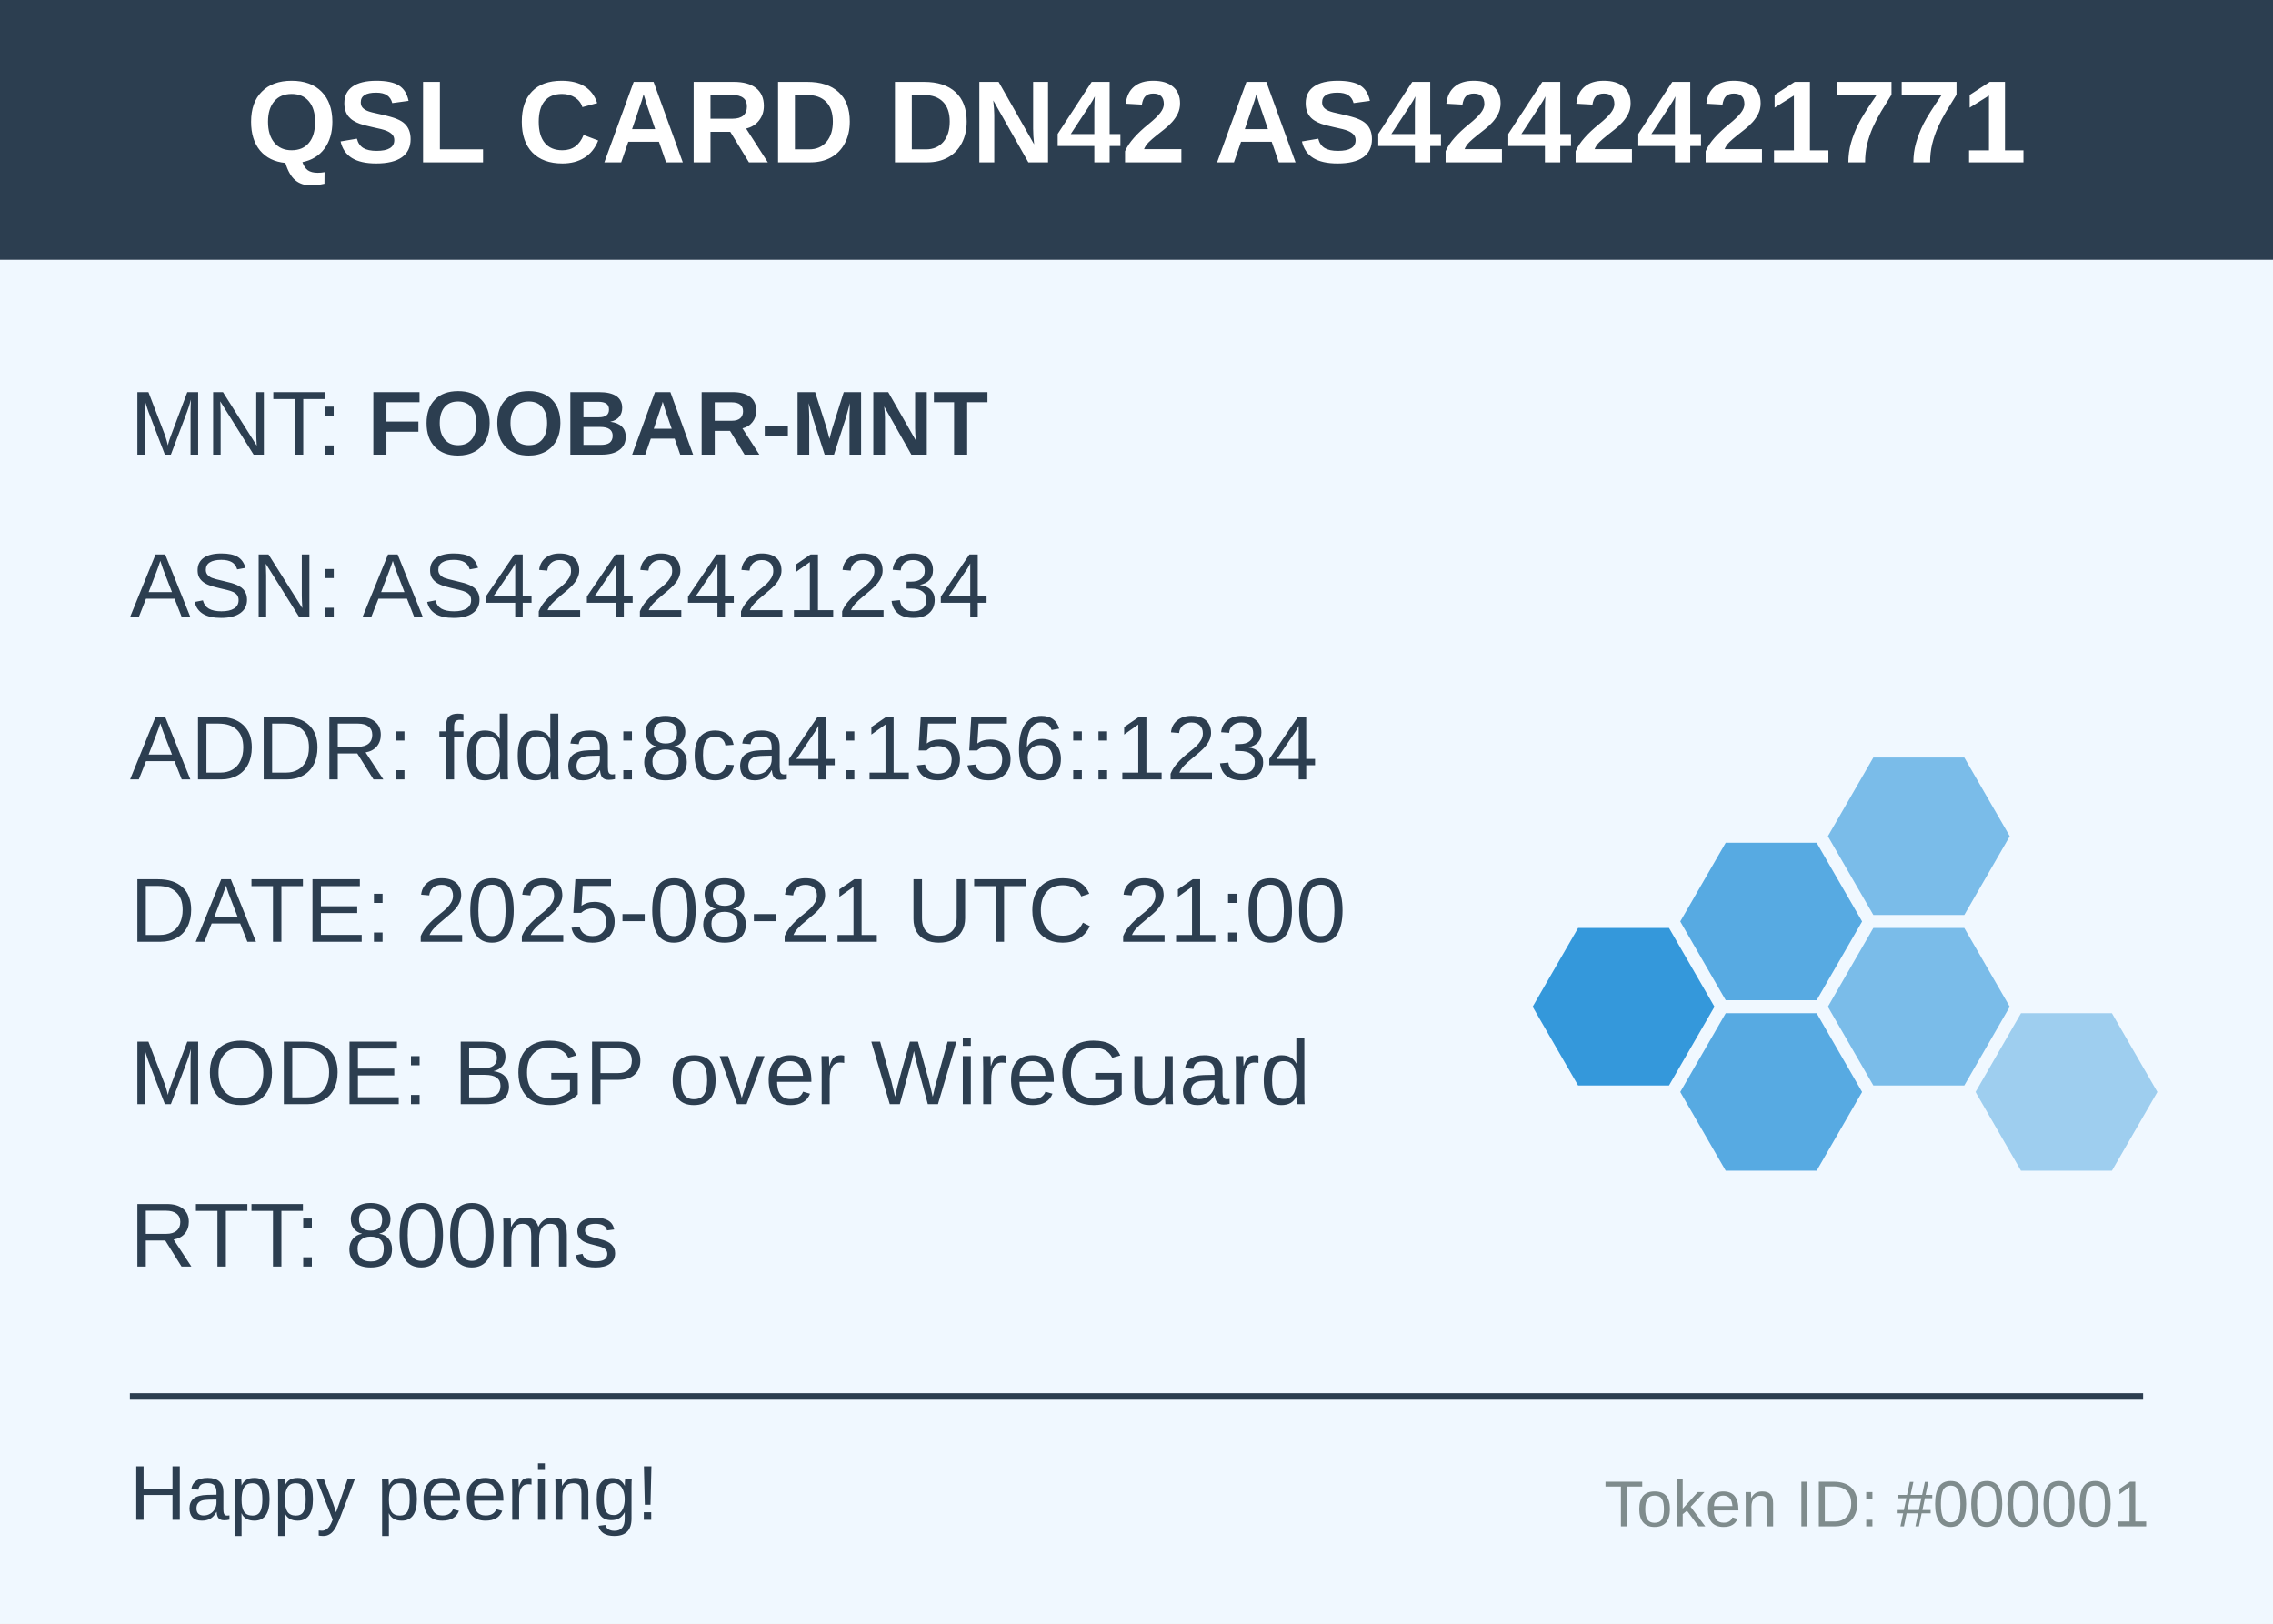
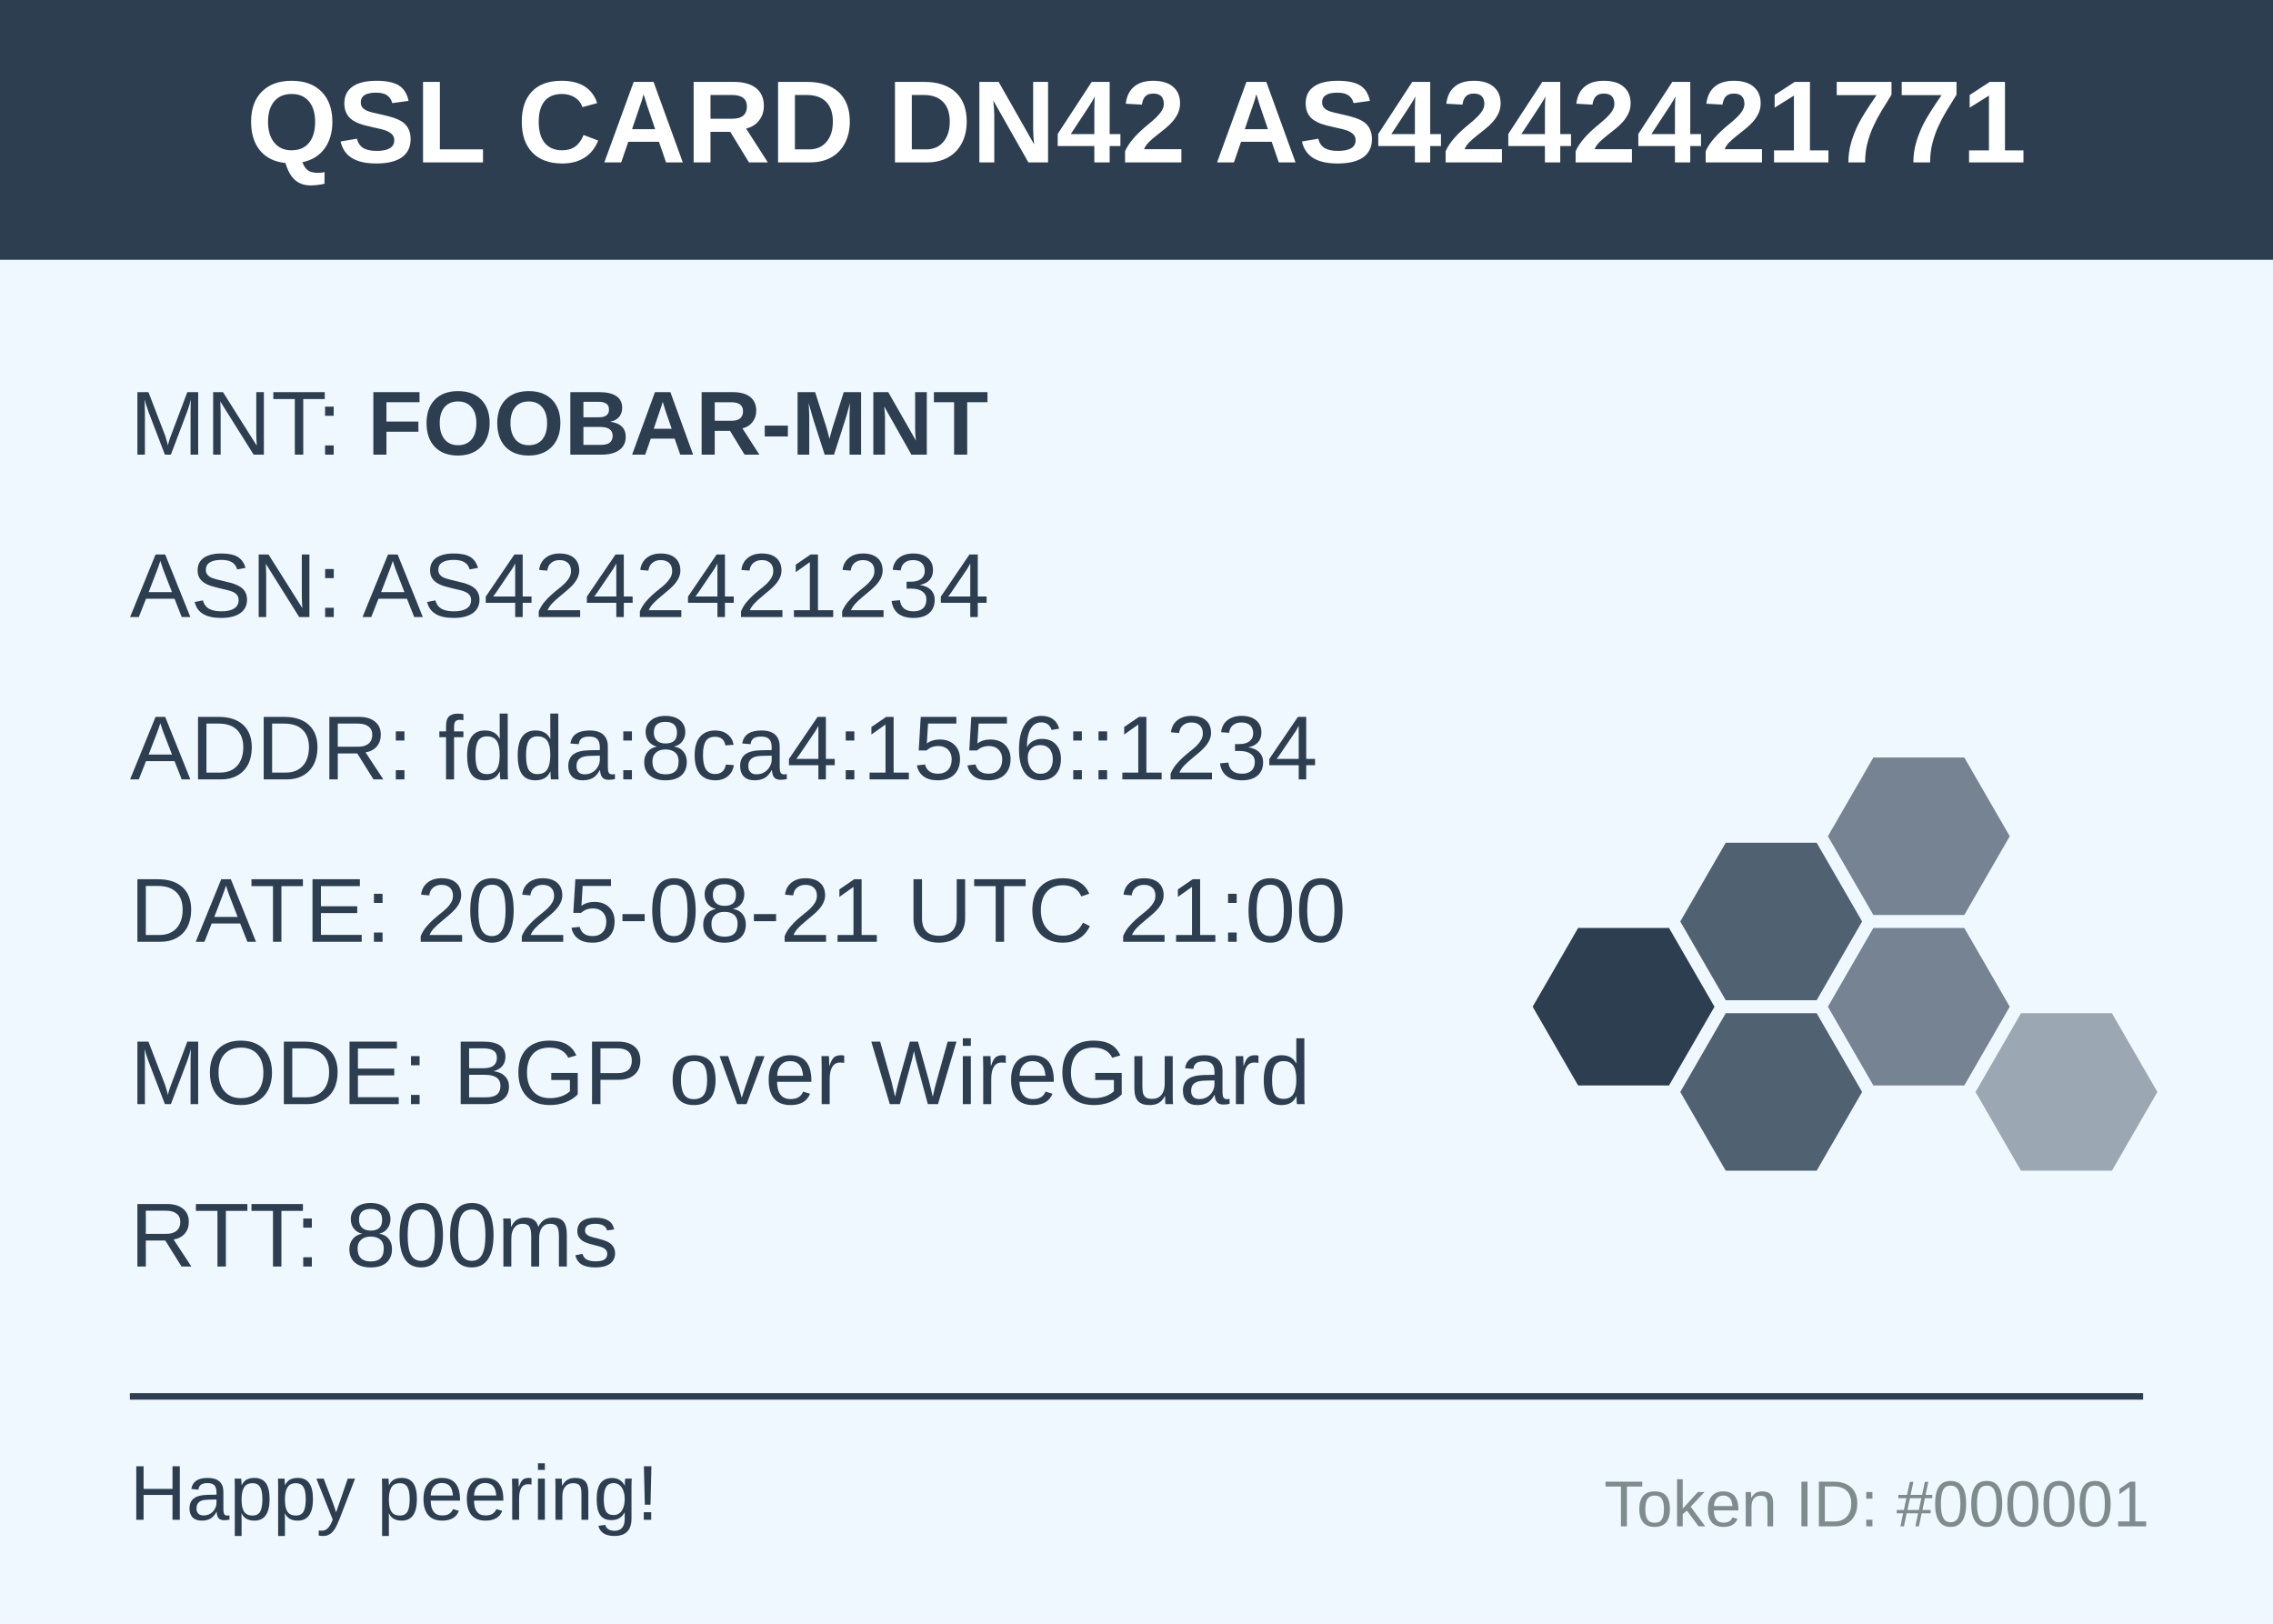
<svg xmlns="http://www.w3.org/2000/svg" width="350" height="250" style="border-radius: 14px;">
  <rect width="100%" height="100%" fill="#f0f8ff" />
  <rect x="0" y="0" width="350" height="40" fill="#2c3e50" />
  <text x="175" y="25" font-family="Arial, sans-serif" font-size="18" font-weight="bold" fill="white" text-anchor="middle">QSL CARD DN42 AS4242421771 </text>
  <text x="20" y="70" font-family="Arial, sans-serif" font-size="14" fill="#2c3e50">MNT: <tspan font-weight="bold">FOOBAR-MNT</tspan>
  </text>
  <text x="20" y="95" font-family="Arial, sans-serif" font-size="14" fill="#2c3e50">ASN: AS4242421234</text>
  <text x="20" y="120" font-family="Arial, sans-serif" font-size="14" fill="#2c3e50">ADDR: fdda:8ca4:1556::1234</text>
  <text x="20" y="145" font-family="Arial, sans-serif" font-size="14" fill="#2c3e50">DATE: 2025-08-21 UTC 21:00</text>
  <text x="20" y="170" font-family="Arial, sans-serif" font-size="14" fill="#2c3e50">MODE: BGP over WireGuard</text>
  <text x="20" y="195" font-family="Arial, sans-serif" font-size="14" fill="#2c3e50">RTT: 800ms</text>
  <line x1="20" y1="215" x2="330" y2="215" stroke="#2c3e50" stroke-width="1" />
  <text x="20" y="234" font-family="Arial, sans-serif" font-size="12" fill="#2c3e50">Happy peering!</text>
-   <polygon points="264,155 257,167.124 243,167.124 236,155 243,142.876 257,142.876" fill="#3498dbff" stroke="none" />
-   <polygon points="286.732,141.876 279.732,154 265.732,154 258.732,141.876 265.732,129.751 279.732,129.751" fill="#3498dbcf" stroke="none" />
-   <polygon points="286.732,168.124 279.732,180.249 265.732,180.249 258.732,168.124 265.732,156 279.732,156" fill="#3498dbcf" stroke="none" />
-   <polygon points="309.464,128.751 302.464,140.876 288.464,140.876 281.464,128.751 288.464,116.627 302.464,116.627" fill="#3498db9f" stroke="none" />
-   <polygon points="309.464,155 302.464,167.124 288.464,167.124 281.464,155 288.464,142.876 302.464,142.876" fill="#3498db9f" stroke="none" />
-   <polygon points="332.196,168.124 325.196,180.249 311.196,180.249 304.196,168.124 311.196,156 325.196,156" fill="#3498db6f" stroke="none" />
+   <polygon points="264,155 257,167.124 243,167.124 236,155 243,142.876 257,142.876" fill="#2c3e50ff" stroke="none" />
+   <polygon points="286.732,141.876 279.732,154 265.732,154 258.732,141.876 265.732,129.751 279.732,129.751" fill="#2c3e50cf" stroke="none" />
+   <polygon points="286.732,168.124 279.732,180.249 265.732,180.249 258.732,168.124 265.732,156 279.732,156" fill="#2c3e50cf" stroke="none" />
+   <polygon points="309.464,128.751 302.464,140.876 288.464,140.876 281.464,128.751 288.464,116.627 302.464,116.627" fill="#2c3e509f" stroke="none" />
+   <polygon points="309.464,155 302.464,167.124 288.464,167.124 281.464,155 288.464,142.876 302.464,142.876" fill="#2c3e509f" stroke="none" />
+   <polygon points="332.196,168.124 325.196,180.249 311.196,180.249 304.196,168.124 311.196,156 325.196,156" fill="#2c3e506f" stroke="none" />
  <text x="247" y="235" font-family="Arial, sans-serif" font-size="10" fill="#7f8c8d" text-anchor="start">Token ID: #000001</text>
</svg>
